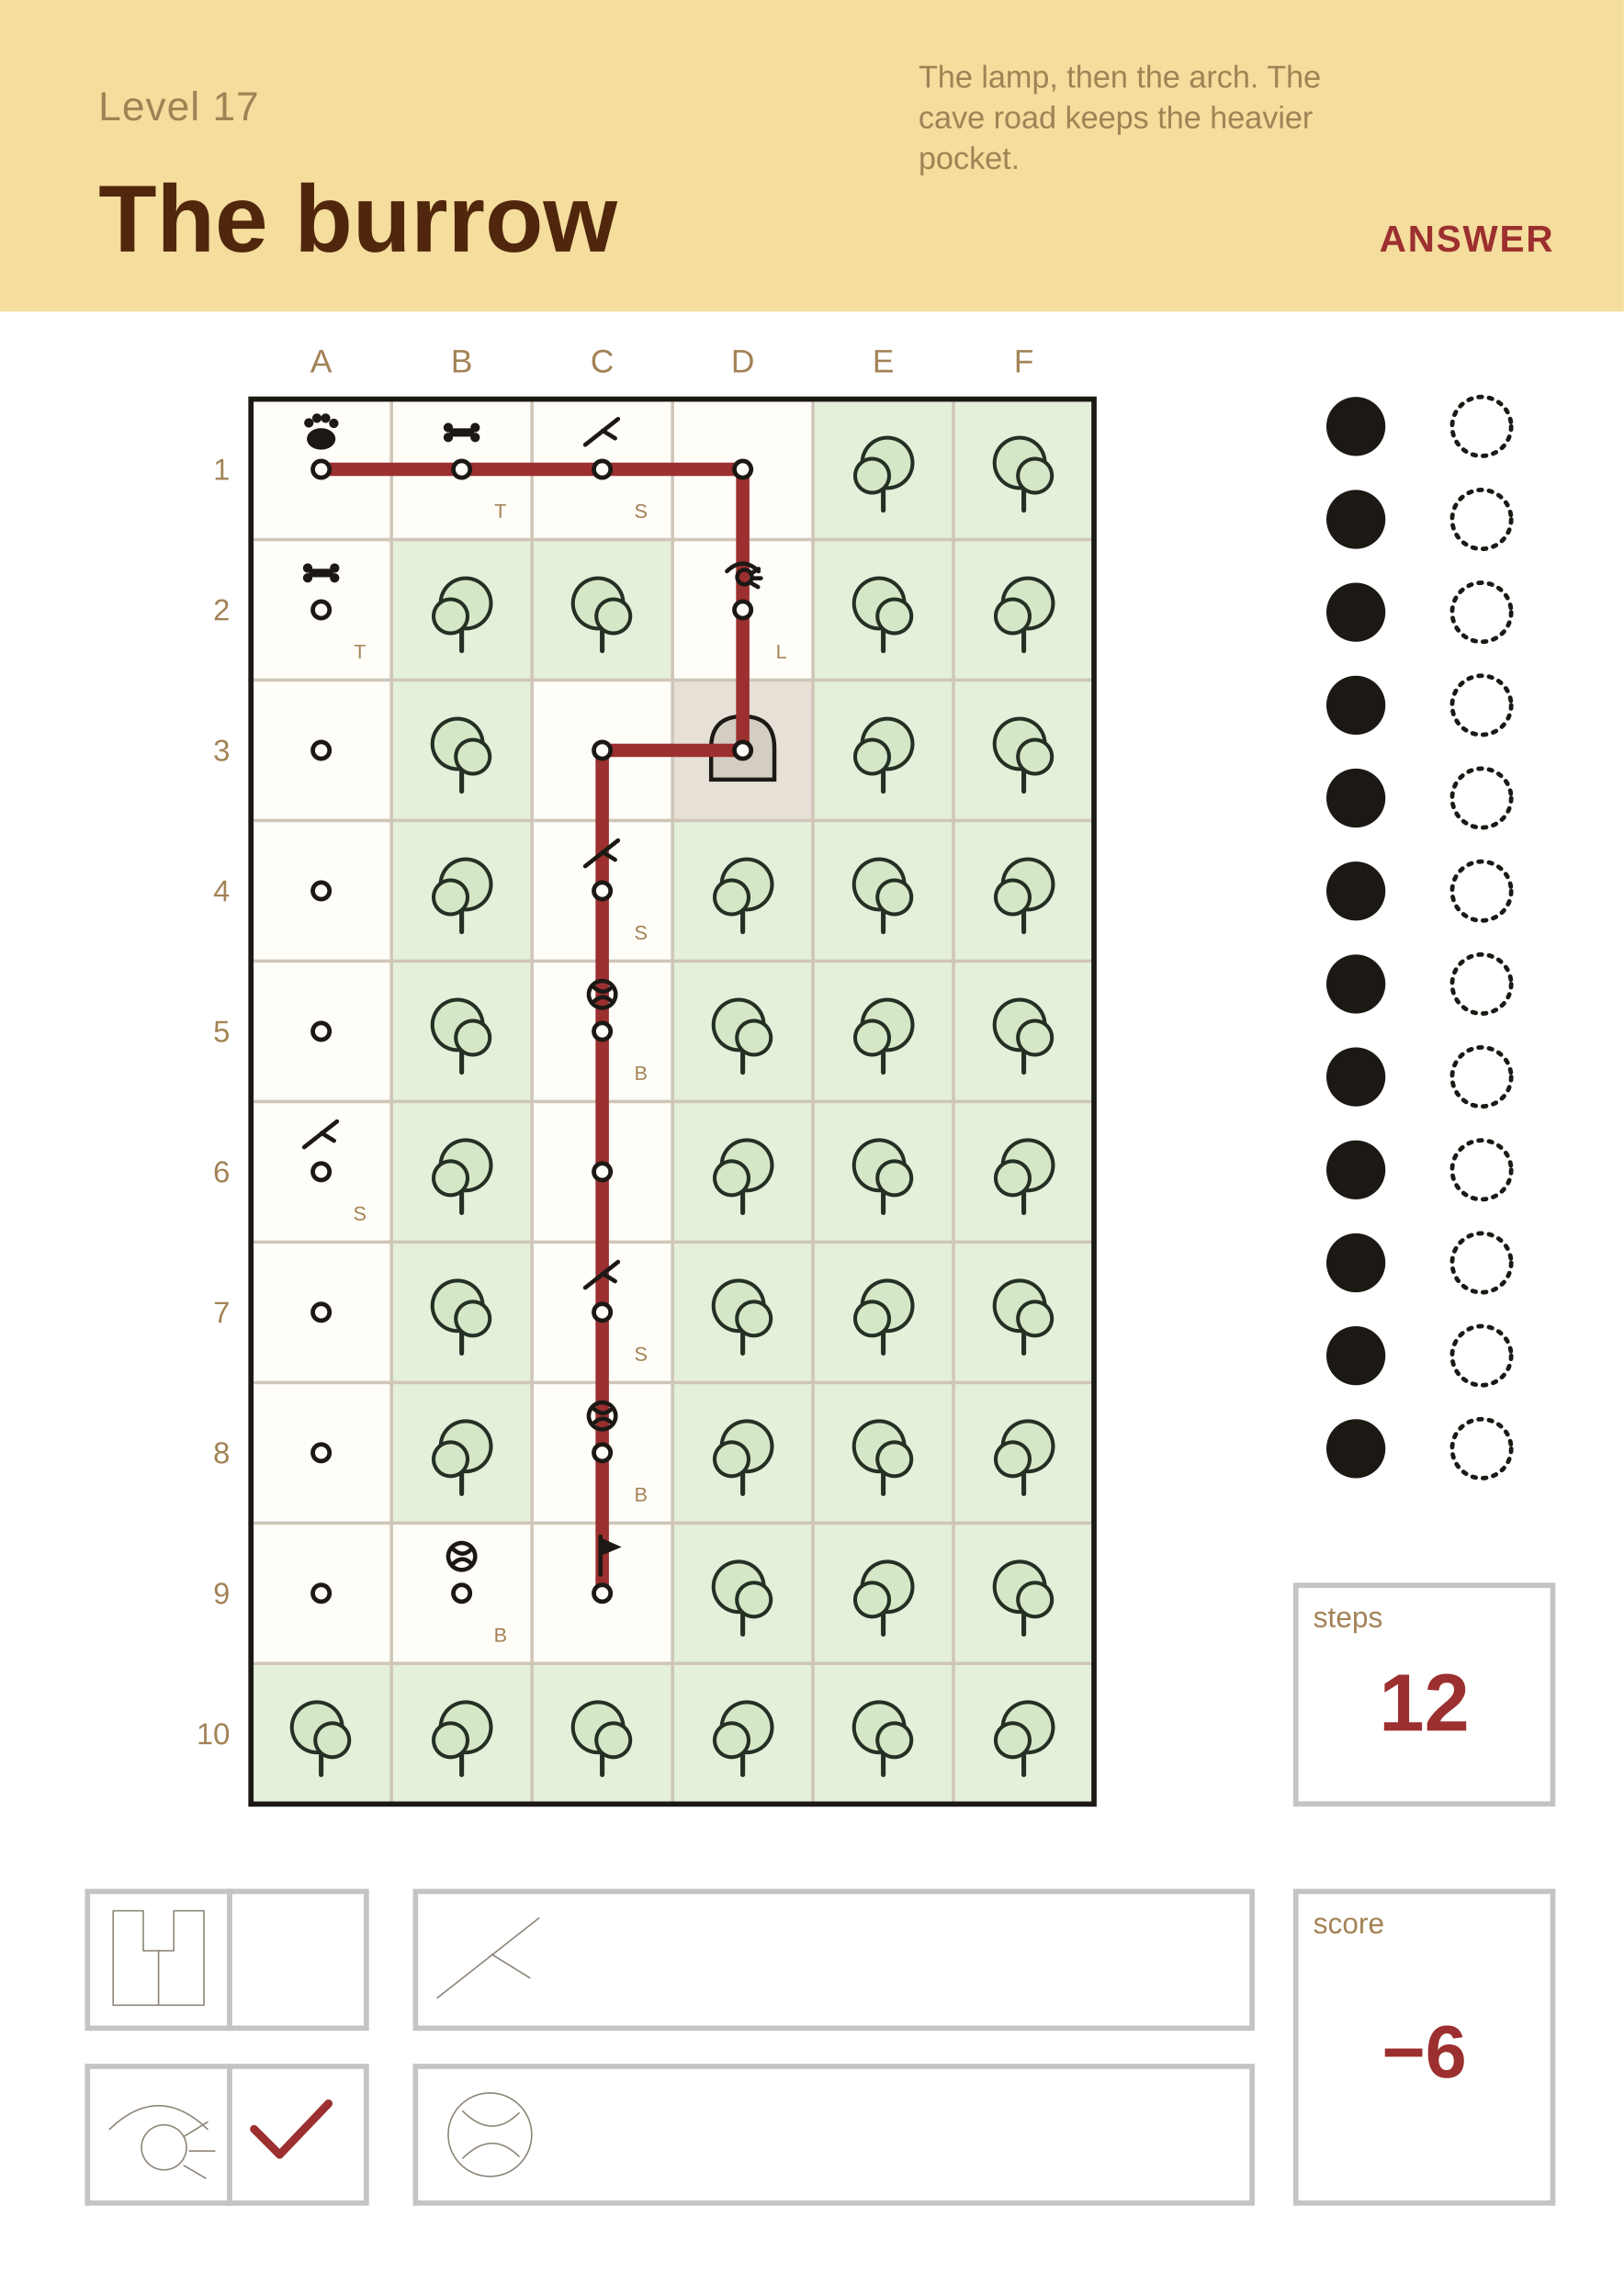
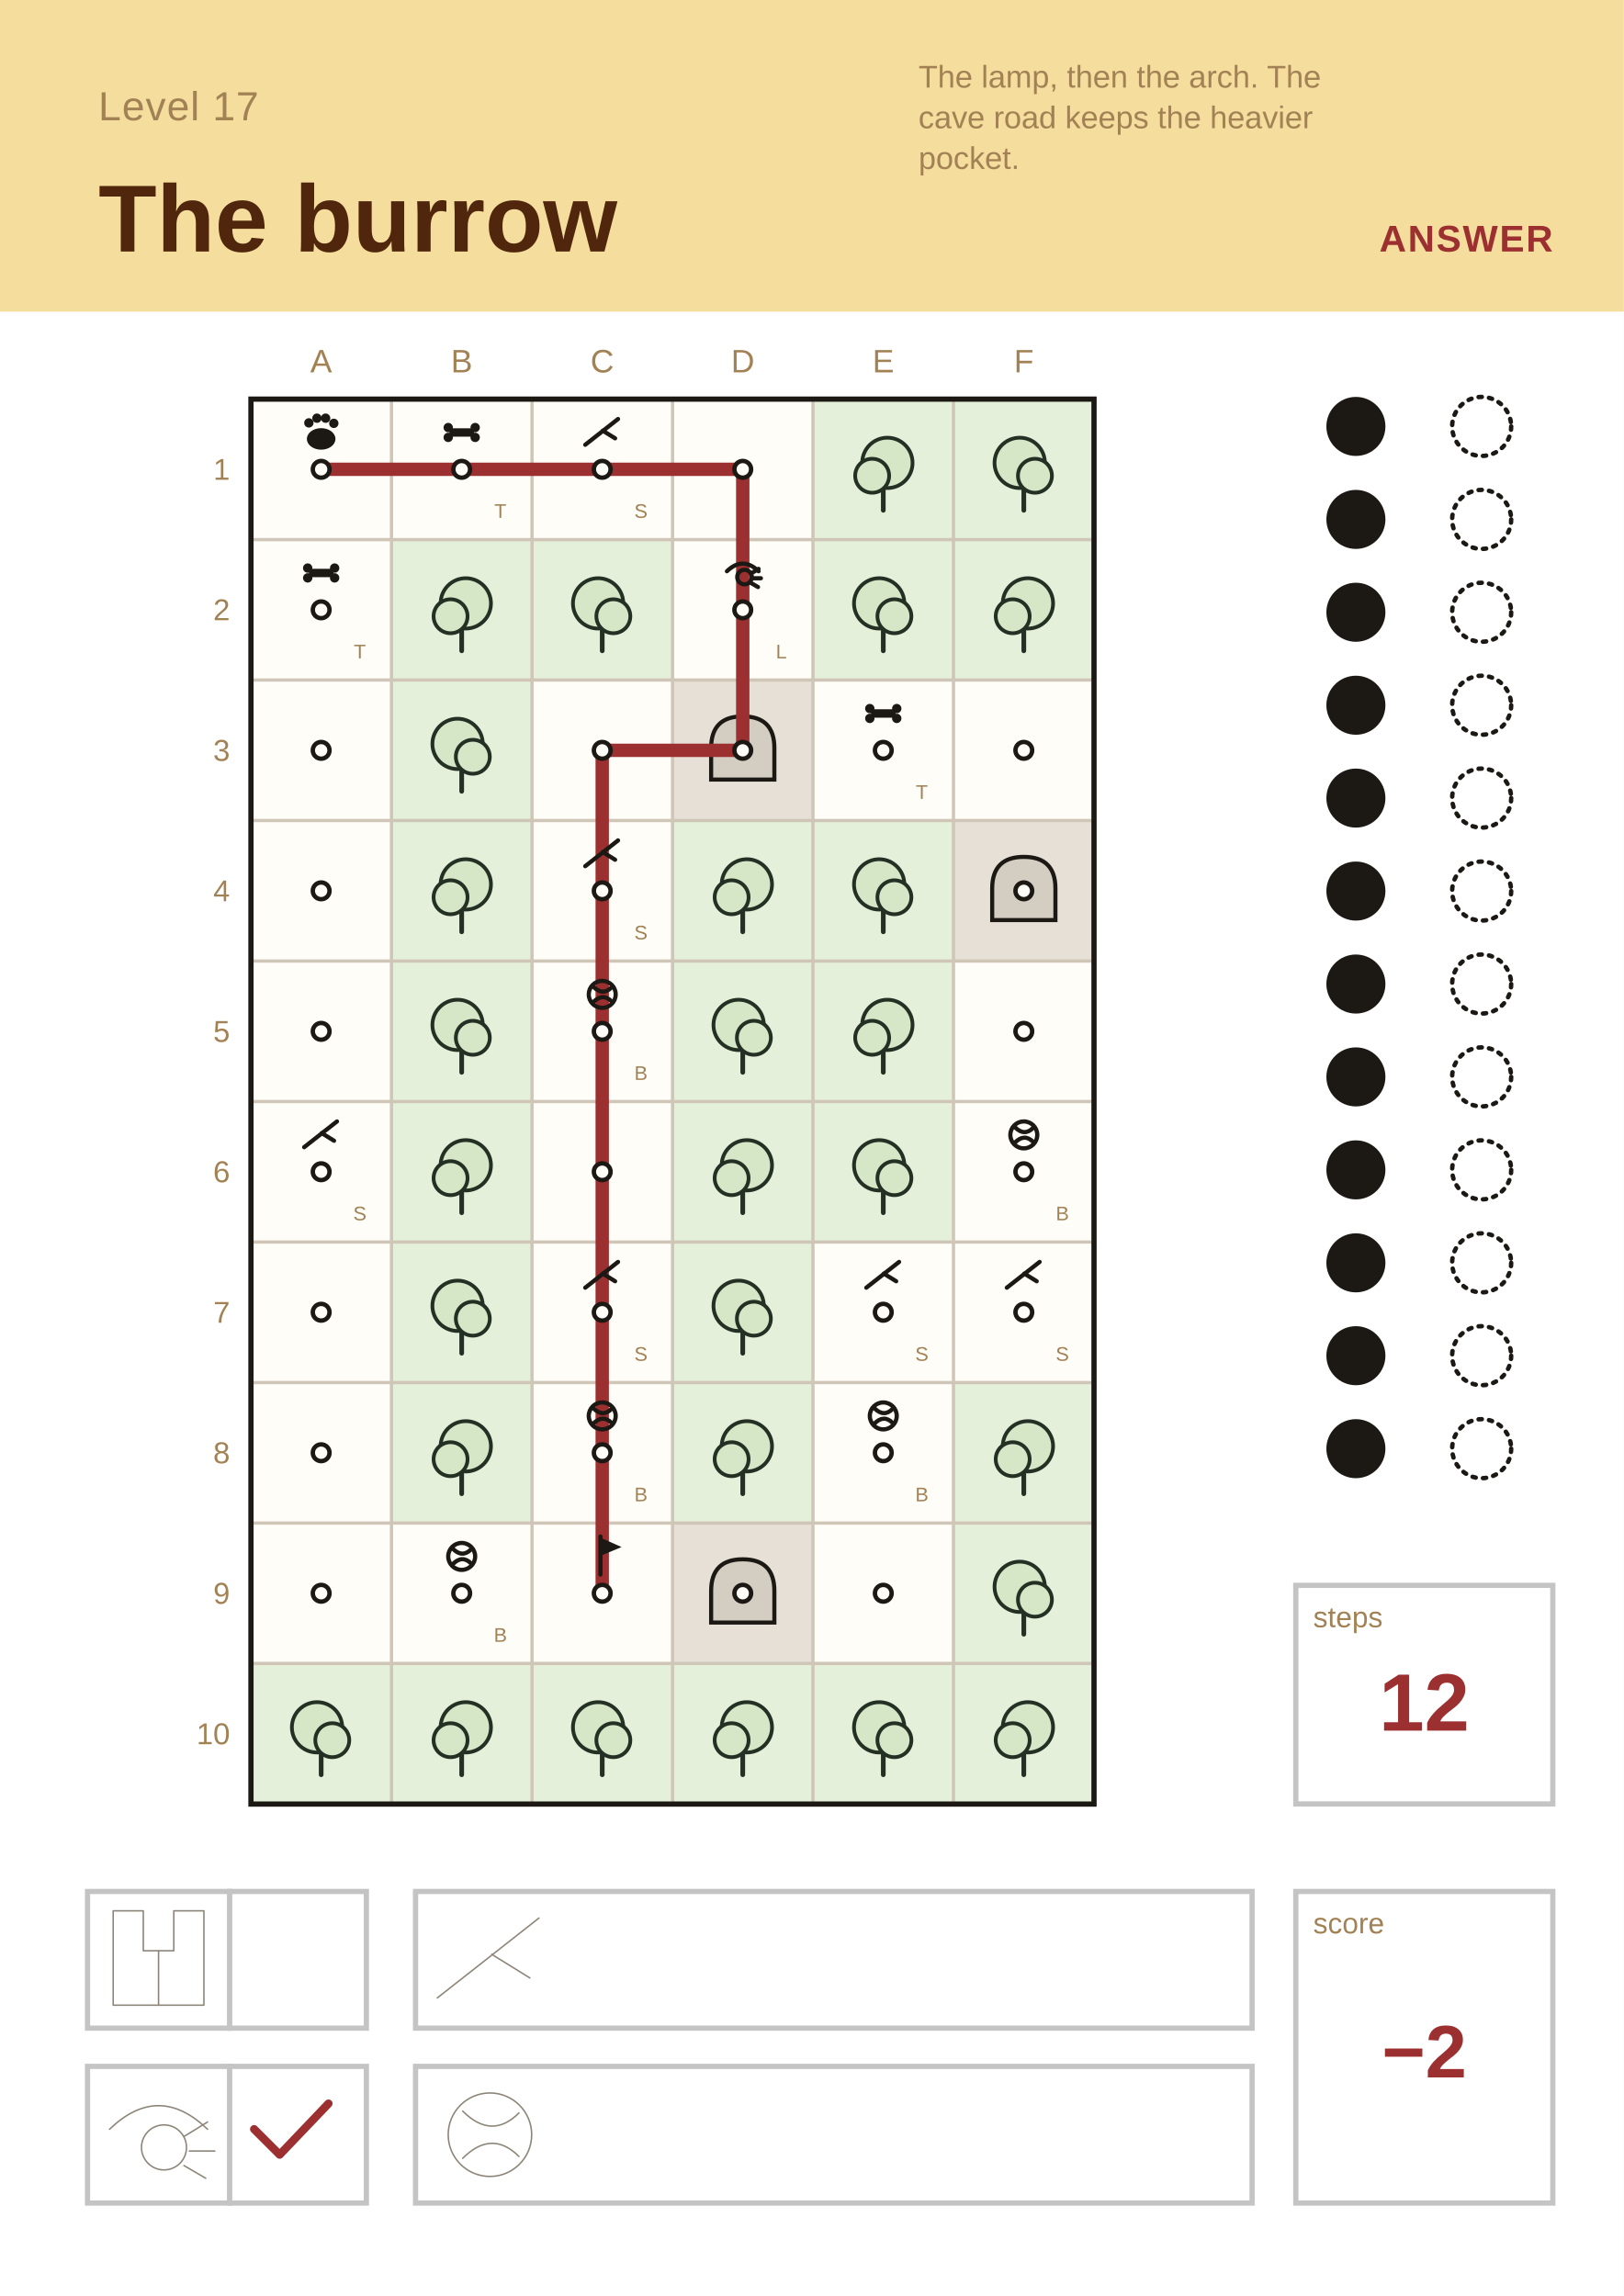
<svg xmlns="http://www.w3.org/2000/svg" width="5.5in" height="7.778in" viewBox="0 0 139.700 197.556">
  <style>
  text { font-family: "Segoe UI", "Helvetica Neue", Arial, sans-serif; }
  .ink { fill: #1c1915; }
  .title { fill: #50260c; }
  .label { fill: #a28255; }
  .paper { fill: #ffffff; }
  .header { fill: #f4dd9d; }
  .open { fill: #fffdf8; }
  .tree { fill: #e4f0da; }
  .canopy { fill: #d5e7c6; stroke: #243024; stroke-width: 0.32; }
  .trunk { stroke: #243024; stroke-width: 0.4; stroke-linecap: round; }
  .water { fill: #d5eaf2; }
  .wave { fill: none; stroke: #1d4c5c; stroke-width: 0.28; stroke-linecap: round; }
  .cave { fill: #e7e0d6; }
  .arch { fill: #d4cdc2; stroke: #1c1915; stroke-width: 0.35; }
  .cliff { stroke: #3a2c1e; stroke-linecap: round; }
  .gridline { fill: none; stroke: #cfc6b8; stroke-width: 0.28; }
  .frame { fill: none; stroke: #1c1915; stroke-width: 0.45; }
  .dot { fill: #fffdf8; stroke: #1c1915; stroke-width: 0.38; }
  .item { fill: none; stroke: #1c1915; stroke-width: 0.36; stroke-linecap: round; stroke-linejoin: round; }
  .item-fill { fill: #1c1915; stroke: none; }
  .answer-line { fill: none; stroke: #9c2f2f; stroke-width: 1.15; stroke-linecap: round; stroke-linejoin: round; }
  .answer-ink { fill: #9c2f2f; }
  .box { fill: #ffffff; stroke: #c4c4c4; stroke-width: 0.45; }
  .tally-tool .item { stroke: #8d8478; stroke-width: 0.48; vector-effect: non-scaling-stroke; }
  .circle { fill: #ffffff; stroke: #1c1915; stroke-width: 0.42; }
  .circle-dash { fill: #ffffff; stroke: #1c1915; stroke-width: 0.38; stroke-dasharray: 0.28 0.62; stroke-linecap: round; }
</style>
  <rect class="paper" x="0" y="0" width="139.700" height="197.556" />
  <g id="header">
    <rect class="header" x="0" y="0" width="139.700" height="26.811" />
    <text class="label" x="8.47" y="10.35" font-size="3.5" letter-spacing="0.08">Level 17</text>
    <text class="label" x="79.02" y="7.53" font-size="2.7">The lamp, then the arch. The</text>
    <text class="label" x="79.02" y="11.03" font-size="2.7">cave road keeps the heavier</text>
    <text class="label" x="79.02" y="14.53" font-size="2.7">pocket.</text>
    <text class="title" x="8.47" y="21.64" font-size="8.2" font-weight="700">The burrow</text>
    <text class="answer-ink" x="133.59" y="21.64" font-size="3.2" text-anchor="end" letter-spacing="0.14" font-weight="700">ANSWER</text>
  </g>
  <g id="grid">
    <rect class="open" x="21.59" y="34.34" width="12.09" height="12.09" />
    <rect class="open" x="33.68" y="34.34" width="12.09" height="12.09" />
    <rect class="open" x="45.77" y="34.34" width="12.09" height="12.09" />
    <rect class="open" x="57.86" y="34.34" width="12.09" height="12.09" />
    <rect class="tree" x="69.94" y="34.34" width="12.09" height="12.09" />
    <rect class="tree" x="82.03" y="34.34" width="12.09" height="12.09" />
    <rect class="open" x="21.59" y="46.43" width="12.09" height="12.09" />
    <rect class="tree" x="33.68" y="46.43" width="12.09" height="12.09" />
    <rect class="tree" x="45.77" y="46.43" width="12.09" height="12.09" />
    <rect class="open" x="57.86" y="46.43" width="12.09" height="12.09" />
    <rect class="tree" x="69.94" y="46.43" width="12.09" height="12.09" />
    <rect class="tree" x="82.03" y="46.43" width="12.09" height="12.09" />
    <rect class="open" x="21.59" y="58.51" width="12.09" height="12.09" />
    <rect class="tree" x="33.68" y="58.51" width="12.09" height="12.09" />
    <rect class="open" x="45.77" y="58.51" width="12.09" height="12.09" />
    <rect class="cave" x="57.86" y="58.51" width="12.09" height="12.09" />
-     <rect class="tree" x="69.94" y="58.51" width="12.09" height="12.09" />
-     <rect class="tree" x="82.03" y="58.51" width="12.09" height="12.09" />
+     <rect class="open" x="69.94" y="58.51" width="12.09" height="12.09" />
+     <rect class="open" x="82.03" y="58.51" width="12.09" height="12.09" />
    <rect class="open" x="21.59" y="70.60" width="12.09" height="12.09" />
    <rect class="tree" x="33.68" y="70.60" width="12.09" height="12.09" />
    <rect class="open" x="45.77" y="70.60" width="12.09" height="12.09" />
    <rect class="tree" x="57.86" y="70.60" width="12.09" height="12.09" />
    <rect class="tree" x="69.94" y="70.60" width="12.09" height="12.09" />
-     <rect class="tree" x="82.03" y="70.60" width="12.09" height="12.09" />
+     <rect class="cave" x="82.03" y="70.60" width="12.09" height="12.09" />
    <rect class="open" x="21.59" y="82.69" width="12.09" height="12.09" />
    <rect class="tree" x="33.68" y="82.69" width="12.09" height="12.09" />
    <rect class="open" x="45.77" y="82.69" width="12.09" height="12.09" />
    <rect class="tree" x="57.86" y="82.69" width="12.09" height="12.09" />
    <rect class="tree" x="69.94" y="82.69" width="12.09" height="12.09" />
-     <rect class="tree" x="82.03" y="82.69" width="12.09" height="12.09" />
+     <rect class="open" x="82.03" y="82.69" width="12.09" height="12.09" />
    <rect class="open" x="21.59" y="94.78" width="12.09" height="12.09" />
    <rect class="tree" x="33.68" y="94.78" width="12.09" height="12.09" />
    <rect class="open" x="45.77" y="94.78" width="12.09" height="12.09" />
    <rect class="tree" x="57.86" y="94.78" width="12.09" height="12.09" />
    <rect class="tree" x="69.94" y="94.78" width="12.09" height="12.09" />
-     <rect class="tree" x="82.03" y="94.78" width="12.09" height="12.09" />
+     <rect class="open" x="82.03" y="94.78" width="12.09" height="12.09" />
    <rect class="open" x="21.59" y="106.87" width="12.09" height="12.09" />
    <rect class="tree" x="33.68" y="106.87" width="12.09" height="12.09" />
    <rect class="open" x="45.77" y="106.87" width="12.09" height="12.09" />
    <rect class="tree" x="57.86" y="106.87" width="12.09" height="12.09" />
-     <rect class="tree" x="69.94" y="106.87" width="12.09" height="12.09" />
-     <rect class="tree" x="82.03" y="106.87" width="12.09" height="12.09" />
+     <rect class="open" x="69.94" y="106.87" width="12.09" height="12.09" />
+     <rect class="open" x="82.03" y="106.87" width="12.09" height="12.09" />
    <rect class="open" x="21.59" y="118.96" width="12.09" height="12.09" />
    <rect class="tree" x="33.68" y="118.96" width="12.09" height="12.09" />
    <rect class="open" x="45.77" y="118.96" width="12.09" height="12.09" />
    <rect class="tree" x="57.86" y="118.96" width="12.09" height="12.09" />
-     <rect class="tree" x="69.94" y="118.96" width="12.09" height="12.09" />
+     <rect class="open" x="69.94" y="118.96" width="12.09" height="12.09" />
    <rect class="tree" x="82.03" y="118.96" width="12.09" height="12.09" />
    <rect class="open" x="21.59" y="131.05" width="12.09" height="12.09" />
    <rect class="open" x="33.68" y="131.05" width="12.09" height="12.09" />
    <rect class="open" x="45.77" y="131.05" width="12.09" height="12.09" />
-     <rect class="tree" x="57.86" y="131.05" width="12.09" height="12.09" />
-     <rect class="tree" x="69.94" y="131.05" width="12.09" height="12.09" />
+     <rect class="cave" x="57.86" y="131.05" width="12.09" height="12.09" />
+     <rect class="open" x="69.94" y="131.05" width="12.09" height="12.09" />
    <rect class="tree" x="82.03" y="131.05" width="12.09" height="12.09" />
    <rect class="tree" x="21.59" y="143.13" width="12.09" height="12.09" />
    <rect class="tree" x="33.68" y="143.13" width="12.09" height="12.09" />
    <rect class="tree" x="45.77" y="143.13" width="12.09" height="12.09" />
    <rect class="tree" x="57.86" y="143.13" width="12.09" height="12.09" />
    <rect class="tree" x="69.94" y="143.13" width="12.09" height="12.09" />
    <rect class="tree" x="82.03" y="143.13" width="12.09" height="12.09" />
    <line class="gridline" x1="21.59" y1="34.34" x2="94.12" y2="34.34" />
    <line class="gridline" x1="21.59" y1="46.43" x2="94.12" y2="46.43" />
    <line class="gridline" x1="21.59" y1="58.51" x2="94.12" y2="58.51" />
    <line class="gridline" x1="21.59" y1="70.60" x2="94.12" y2="70.60" />
    <line class="gridline" x1="21.59" y1="82.69" x2="94.12" y2="82.69" />
    <line class="gridline" x1="21.59" y1="94.78" x2="94.12" y2="94.78" />
    <line class="gridline" x1="21.59" y1="106.87" x2="94.12" y2="106.87" />
    <line class="gridline" x1="21.59" y1="118.96" x2="94.12" y2="118.96" />
    <line class="gridline" x1="21.59" y1="131.05" x2="94.12" y2="131.05" />
    <line class="gridline" x1="21.59" y1="143.13" x2="94.12" y2="143.13" />
    <line class="gridline" x1="21.59" y1="155.22" x2="94.12" y2="155.22" />
    <line class="gridline" x1="21.59" y1="34.34" x2="21.59" y2="155.22" />
    <line class="gridline" x1="33.68" y1="34.34" x2="33.68" y2="155.22" />
    <line class="gridline" x1="45.77" y1="34.34" x2="45.77" y2="155.22" />
    <line class="gridline" x1="57.86" y1="34.34" x2="57.86" y2="155.22" />
    <line class="gridline" x1="69.94" y1="34.34" x2="69.94" y2="155.22" />
    <line class="gridline" x1="82.03" y1="34.34" x2="82.03" y2="155.22" />
    <line class="gridline" x1="94.12" y1="34.34" x2="94.12" y2="155.22" />
    <rect class="frame" x="21.59" y="34.34" width="72.53" height="120.89" />
    <text class="label" x="27.63" y="32.04" font-size="2.8" text-anchor="middle">A</text>
    <text class="label" x="39.72" y="32.04" font-size="2.8" text-anchor="middle">B</text>
    <text class="label" x="51.81" y="32.04" font-size="2.8" text-anchor="middle">C</text>
    <text class="label" x="63.90" y="32.04" font-size="2.8" text-anchor="middle">D</text>
    <text class="label" x="75.99" y="32.04" font-size="2.8" text-anchor="middle">E</text>
    <text class="label" x="88.08" y="32.04" font-size="2.8" text-anchor="middle">F</text>
    <text class="label" x="19.79" y="41.28" font-size="2.6" text-anchor="end">1</text>
    <text class="label" x="19.79" y="53.37" font-size="2.6" text-anchor="end">2</text>
    <text class="label" x="19.79" y="65.46" font-size="2.6" text-anchor="end">3</text>
    <text class="label" x="19.79" y="77.55" font-size="2.6" text-anchor="end">4</text>
    <text class="label" x="19.79" y="89.64" font-size="2.6" text-anchor="end">5</text>
    <text class="label" x="19.79" y="101.72" font-size="2.6" text-anchor="end">6</text>
    <text class="label" x="19.79" y="113.81" font-size="2.6" text-anchor="end">7</text>
    <text class="label" x="19.79" y="125.90" font-size="2.6" text-anchor="end">8</text>
    <text class="label" x="19.79" y="137.99" font-size="2.6" text-anchor="end">9</text>
    <text class="label" x="19.79" y="150.08" font-size="2.6" text-anchor="end">10</text>
  </g>
  <g id="terrain">
    <g id="tree-E1" transform="translate(75.99,40.38)">
      <g transform="scale(1.0074)">
        <line class="trunk" x1="0" y1="0.9" x2="0" y2="3.5" />
        <circle class="canopy" cx="0.35" cy="-0.55" r="2.15" />
        <circle class="canopy" cx="-0.95" cy="0.55" r="1.45" />
      </g>
    </g>
    <g id="tree-F1" transform="translate(88.08,40.38)">
      <g transform="scale(1.0074)">
        <line class="trunk" x1="0" y1="0.9" x2="0" y2="3.5" />
        <circle class="canopy" cx="-0.35" cy="-0.55" r="2.15" />
        <circle class="canopy" cx="0.95" cy="0.55" r="1.45" />
      </g>
    </g>
    <g id="tree-B2" transform="translate(39.72,52.47)">
      <g transform="scale(1.0074)">
        <line class="trunk" x1="0" y1="0.9" x2="0" y2="3.5" />
        <circle class="canopy" cx="0.35" cy="-0.55" r="2.15" />
        <circle class="canopy" cx="-0.95" cy="0.55" r="1.45" />
      </g>
    </g>
    <g id="tree-C2" transform="translate(51.81,52.47)">
      <g transform="scale(1.0074)">
        <line class="trunk" x1="0" y1="0.9" x2="0" y2="3.5" />
        <circle class="canopy" cx="-0.35" cy="-0.55" r="2.15" />
        <circle class="canopy" cx="0.95" cy="0.55" r="1.45" />
      </g>
    </g>
    <g id="tree-E2" transform="translate(75.99,52.47)">
      <g transform="scale(1.0074)">
        <line class="trunk" x1="0" y1="0.9" x2="0" y2="3.5" />
        <circle class="canopy" cx="-0.35" cy="-0.55" r="2.15" />
        <circle class="canopy" cx="0.95" cy="0.55" r="1.45" />
      </g>
    </g>
    <g id="tree-F2" transform="translate(88.08,52.47)">
      <g transform="scale(1.0074)">
        <line class="trunk" x1="0" y1="0.9" x2="0" y2="3.5" />
        <circle class="canopy" cx="0.35" cy="-0.55" r="2.15" />
        <circle class="canopy" cx="-0.95" cy="0.55" r="1.45" />
      </g>
    </g>
    <g id="tree-B3" transform="translate(39.72,64.56)">
      <g transform="scale(1.0074)">
        <line class="trunk" x1="0" y1="0.9" x2="0" y2="3.5" />
        <circle class="canopy" cx="-0.35" cy="-0.55" r="2.15" />
        <circle class="canopy" cx="0.95" cy="0.55" r="1.45" />
      </g>
    </g>
    <g id="cave-D3" transform="translate(63.90,64.56)">
      <g transform="scale(1.0074)">
        <path class="arch" d="M-2.7,2.5 L-2.7,-0.2 Q-2.7,-2.9 0,-2.9 Q2.7,-2.9 2.7,-0.2 L2.7,2.5 Z" />
      </g>
    </g>
-     <g id="tree-E3" transform="translate(75.99,64.56)">
-       <g transform="scale(1.0074)">
-         <line class="trunk" x1="0" y1="0.9" x2="0" y2="3.5" />
-         <circle class="canopy" cx="0.35" cy="-0.55" r="2.15" />
-         <circle class="canopy" cx="-0.95" cy="0.55" r="1.45" />
-       </g>
-     </g>
-     <g id="tree-F3" transform="translate(88.08,64.56)">
-       <g transform="scale(1.0074)">
-         <line class="trunk" x1="0" y1="0.9" x2="0" y2="3.5" />
-         <circle class="canopy" cx="-0.35" cy="-0.55" r="2.15" />
-         <circle class="canopy" cx="0.95" cy="0.55" r="1.45" />
-       </g>
-     </g>
    <g id="tree-B4" transform="translate(39.72,76.65)">
      <g transform="scale(1.0074)">
        <line class="trunk" x1="0" y1="0.9" x2="0" y2="3.5" />
        <circle class="canopy" cx="0.35" cy="-0.55" r="2.15" />
        <circle class="canopy" cx="-0.95" cy="0.55" r="1.45" />
      </g>
    </g>
    <g id="tree-D4" transform="translate(63.90,76.65)">
      <g transform="scale(1.0074)">
        <line class="trunk" x1="0" y1="0.9" x2="0" y2="3.5" />
        <circle class="canopy" cx="0.35" cy="-0.55" r="2.15" />
        <circle class="canopy" cx="-0.95" cy="0.55" r="1.45" />
      </g>
    </g>
    <g id="tree-E4" transform="translate(75.99,76.65)">
      <g transform="scale(1.0074)">
        <line class="trunk" x1="0" y1="0.9" x2="0" y2="3.5" />
        <circle class="canopy" cx="-0.35" cy="-0.55" r="2.15" />
        <circle class="canopy" cx="0.95" cy="0.55" r="1.45" />
      </g>
    </g>
-     <g id="tree-F4" transform="translate(88.08,76.65)">
-       <g transform="scale(1.0074)">
-         <line class="trunk" x1="0" y1="0.9" x2="0" y2="3.5" />
-         <circle class="canopy" cx="0.35" cy="-0.55" r="2.15" />
-         <circle class="canopy" cx="-0.95" cy="0.55" r="1.45" />
+     <g id="cave-F4" transform="translate(88.08,76.65)">
+       <g transform="scale(1.0074)">
+         <path class="arch" d="M-2.7,2.5 L-2.7,-0.2 Q-2.7,-2.9 0,-2.9 Q2.7,-2.9 2.7,-0.2 L2.7,2.5 Z" />
      </g>
    </g>
    <g id="tree-B5" transform="translate(39.72,88.74)">
      <g transform="scale(1.0074)">
        <line class="trunk" x1="0" y1="0.9" x2="0" y2="3.5" />
        <circle class="canopy" cx="-0.35" cy="-0.55" r="2.15" />
        <circle class="canopy" cx="0.95" cy="0.55" r="1.45" />
      </g>
    </g>
    <g id="tree-D5" transform="translate(63.90,88.74)">
      <g transform="scale(1.0074)">
        <line class="trunk" x1="0" y1="0.9" x2="0" y2="3.5" />
        <circle class="canopy" cx="-0.35" cy="-0.55" r="2.15" />
        <circle class="canopy" cx="0.95" cy="0.55" r="1.45" />
      </g>
    </g>
    <g id="tree-E5" transform="translate(75.99,88.74)">
      <g transform="scale(1.0074)">
        <line class="trunk" x1="0" y1="0.9" x2="0" y2="3.5" />
        <circle class="canopy" cx="0.35" cy="-0.55" r="2.15" />
        <circle class="canopy" cx="-0.95" cy="0.55" r="1.45" />
      </g>
    </g>
-     <g id="tree-F5" transform="translate(88.08,88.74)">
-       <g transform="scale(1.0074)">
-         <line class="trunk" x1="0" y1="0.9" x2="0" y2="3.5" />
-         <circle class="canopy" cx="-0.35" cy="-0.55" r="2.15" />
-         <circle class="canopy" cx="0.95" cy="0.55" r="1.45" />
-       </g>
-     </g>
    <g id="tree-B6" transform="translate(39.72,100.82)">
      <g transform="scale(1.0074)">
        <line class="trunk" x1="0" y1="0.9" x2="0" y2="3.5" />
        <circle class="canopy" cx="0.35" cy="-0.55" r="2.15" />
        <circle class="canopy" cx="-0.95" cy="0.55" r="1.45" />
      </g>
    </g>
    <g id="tree-D6" transform="translate(63.90,100.82)">
      <g transform="scale(1.0074)">
        <line class="trunk" x1="0" y1="0.9" x2="0" y2="3.5" />
        <circle class="canopy" cx="0.35" cy="-0.55" r="2.15" />
        <circle class="canopy" cx="-0.95" cy="0.55" r="1.45" />
      </g>
    </g>
    <g id="tree-E6" transform="translate(75.99,100.82)">
      <g transform="scale(1.0074)">
        <line class="trunk" x1="0" y1="0.9" x2="0" y2="3.5" />
        <circle class="canopy" cx="-0.35" cy="-0.55" r="2.15" />
        <circle class="canopy" cx="0.95" cy="0.55" r="1.45" />
      </g>
    </g>
-     <g id="tree-F6" transform="translate(88.08,100.82)">
-       <g transform="scale(1.0074)">
-         <line class="trunk" x1="0" y1="0.9" x2="0" y2="3.5" />
-         <circle class="canopy" cx="0.35" cy="-0.55" r="2.15" />
-         <circle class="canopy" cx="-0.95" cy="0.55" r="1.45" />
-       </g>
-     </g>
    <g id="tree-B7" transform="translate(39.72,112.91)">
      <g transform="scale(1.0074)">
        <line class="trunk" x1="0" y1="0.9" x2="0" y2="3.5" />
        <circle class="canopy" cx="-0.35" cy="-0.55" r="2.15" />
        <circle class="canopy" cx="0.95" cy="0.55" r="1.45" />
      </g>
    </g>
    <g id="tree-D7" transform="translate(63.90,112.91)">
      <g transform="scale(1.0074)">
        <line class="trunk" x1="0" y1="0.9" x2="0" y2="3.5" />
        <circle class="canopy" cx="-0.35" cy="-0.55" r="2.15" />
        <circle class="canopy" cx="0.95" cy="0.55" r="1.45" />
      </g>
    </g>
-     <g id="tree-E7" transform="translate(75.99,112.91)">
-       <g transform="scale(1.0074)">
-         <line class="trunk" x1="0" y1="0.9" x2="0" y2="3.5" />
-         <circle class="canopy" cx="0.35" cy="-0.55" r="2.15" />
-         <circle class="canopy" cx="-0.95" cy="0.55" r="1.45" />
-       </g>
-     </g>
-     <g id="tree-F7" transform="translate(88.08,112.91)">
-       <g transform="scale(1.0074)">
-         <line class="trunk" x1="0" y1="0.9" x2="0" y2="3.5" />
-         <circle class="canopy" cx="-0.35" cy="-0.55" r="2.15" />
-         <circle class="canopy" cx="0.95" cy="0.55" r="1.45" />
-       </g>
-     </g>
    <g id="tree-B8" transform="translate(39.72,125.00)">
      <g transform="scale(1.0074)">
        <line class="trunk" x1="0" y1="0.9" x2="0" y2="3.5" />
        <circle class="canopy" cx="0.35" cy="-0.55" r="2.15" />
        <circle class="canopy" cx="-0.95" cy="0.55" r="1.45" />
      </g>
    </g>
    <g id="tree-D8" transform="translate(63.90,125.00)">
      <g transform="scale(1.0074)">
        <line class="trunk" x1="0" y1="0.9" x2="0" y2="3.5" />
        <circle class="canopy" cx="0.35" cy="-0.55" r="2.15" />
        <circle class="canopy" cx="-0.95" cy="0.55" r="1.45" />
      </g>
    </g>
-     <g id="tree-E8" transform="translate(75.99,125.00)">
-       <g transform="scale(1.0074)">
-         <line class="trunk" x1="0" y1="0.9" x2="0" y2="3.5" />
-         <circle class="canopy" cx="-0.35" cy="-0.55" r="2.15" />
-         <circle class="canopy" cx="0.95" cy="0.55" r="1.45" />
-       </g>
-     </g>
    <g id="tree-F8" transform="translate(88.08,125.00)">
      <g transform="scale(1.0074)">
        <line class="trunk" x1="0" y1="0.9" x2="0" y2="3.5" />
        <circle class="canopy" cx="0.35" cy="-0.55" r="2.15" />
        <circle class="canopy" cx="-0.95" cy="0.55" r="1.45" />
      </g>
    </g>
-     <g id="tree-D9" transform="translate(63.90,137.09)">
-       <g transform="scale(1.0074)">
-         <line class="trunk" x1="0" y1="0.9" x2="0" y2="3.5" />
-         <circle class="canopy" cx="-0.35" cy="-0.55" r="2.15" />
-         <circle class="canopy" cx="0.95" cy="0.55" r="1.45" />
-       </g>
-     </g>
-     <g id="tree-E9" transform="translate(75.99,137.09)">
-       <g transform="scale(1.0074)">
-         <line class="trunk" x1="0" y1="0.9" x2="0" y2="3.5" />
-         <circle class="canopy" cx="0.35" cy="-0.55" r="2.15" />
-         <circle class="canopy" cx="-0.95" cy="0.55" r="1.45" />
+     <g id="cave-D9" transform="translate(63.90,137.09)">
+       <g transform="scale(1.0074)">
+         <path class="arch" d="M-2.7,2.5 L-2.7,-0.2 Q-2.7,-2.9 0,-2.9 Q2.7,-2.9 2.7,-0.2 L2.7,2.5 Z" />
      </g>
    </g>
    <g id="tree-F9" transform="translate(88.08,137.09)">
      <g transform="scale(1.0074)">
        <line class="trunk" x1="0" y1="0.9" x2="0" y2="3.5" />
        <circle class="canopy" cx="-0.35" cy="-0.55" r="2.15" />
        <circle class="canopy" cx="0.95" cy="0.55" r="1.45" />
      </g>
    </g>
    <g id="tree-A10" transform="translate(27.63,149.18)">
      <g transform="scale(1.0074)">
        <line class="trunk" x1="0" y1="0.9" x2="0" y2="3.5" />
        <circle class="canopy" cx="-0.35" cy="-0.55" r="2.15" />
        <circle class="canopy" cx="0.95" cy="0.55" r="1.45" />
      </g>
    </g>
    <g id="tree-B10" transform="translate(39.72,149.18)">
      <g transform="scale(1.0074)">
        <line class="trunk" x1="0" y1="0.9" x2="0" y2="3.5" />
        <circle class="canopy" cx="0.35" cy="-0.55" r="2.15" />
        <circle class="canopy" cx="-0.95" cy="0.55" r="1.45" />
      </g>
    </g>
    <g id="tree-C10" transform="translate(51.81,149.18)">
      <g transform="scale(1.0074)">
        <line class="trunk" x1="0" y1="0.9" x2="0" y2="3.5" />
        <circle class="canopy" cx="-0.35" cy="-0.55" r="2.15" />
        <circle class="canopy" cx="0.95" cy="0.55" r="1.45" />
      </g>
    </g>
    <g id="tree-D10" transform="translate(63.90,149.18)">
      <g transform="scale(1.0074)">
        <line class="trunk" x1="0" y1="0.9" x2="0" y2="3.5" />
        <circle class="canopy" cx="0.35" cy="-0.55" r="2.15" />
        <circle class="canopy" cx="-0.95" cy="0.55" r="1.45" />
      </g>
    </g>
    <g id="tree-E10" transform="translate(75.99,149.18)">
      <g transform="scale(1.0074)">
        <line class="trunk" x1="0" y1="0.9" x2="0" y2="3.5" />
        <circle class="canopy" cx="-0.35" cy="-0.55" r="2.15" />
        <circle class="canopy" cx="0.95" cy="0.55" r="1.45" />
      </g>
    </g>
    <g id="tree-F10" transform="translate(88.08,149.18)">
      <g transform="scale(1.0074)">
        <line class="trunk" x1="0" y1="0.9" x2="0" y2="3.5" />
        <circle class="canopy" cx="0.35" cy="-0.55" r="2.15" />
        <circle class="canopy" cx="-0.95" cy="0.55" r="1.45" />
      </g>
    </g>
  </g>
  <g id="answer">
    <polyline class="answer-line" points="27.63,40.38 39.72,40.38 51.81,40.38 63.90,40.38 63.90,52.47 63.90,64.56 51.81,64.56 51.81,76.65 51.81,88.74 51.81,100.82 51.81,112.91 51.81,125.00 51.81,137.09" />
  </g>
  <g id="dots">
    <circle class="dot" cx="27.63" cy="40.38" r="0.72" />
    <circle class="dot" cx="39.72" cy="40.38" r="0.72" />
    <circle class="dot" cx="51.81" cy="40.38" r="0.72" />
    <circle class="dot" cx="63.90" cy="40.38" r="0.72" />
    <circle class="dot" cx="27.63" cy="52.47" r="0.72" />
    <circle class="dot" cx="63.90" cy="52.47" r="0.72" />
    <circle class="dot" cx="27.63" cy="64.56" r="0.72" />
    <circle class="dot" cx="51.81" cy="64.56" r="0.72" />
    <circle class="dot" cx="63.90" cy="64.56" r="0.72" />
+     <circle class="dot" cx="75.99" cy="64.56" r="0.72" />
+     <circle class="dot" cx="88.08" cy="64.56" r="0.72" />
    <circle class="dot" cx="27.63" cy="76.65" r="0.72" />
    <circle class="dot" cx="51.81" cy="76.65" r="0.72" />
+     <circle class="dot" cx="88.08" cy="76.65" r="0.72" />
    <circle class="dot" cx="27.63" cy="88.74" r="0.72" />
    <circle class="dot" cx="51.81" cy="88.74" r="0.72" />
+     <circle class="dot" cx="88.08" cy="88.74" r="0.72" />
    <circle class="dot" cx="27.63" cy="100.82" r="0.72" />
    <circle class="dot" cx="51.81" cy="100.82" r="0.72" />
+     <circle class="dot" cx="88.08" cy="100.82" r="0.72" />
    <circle class="dot" cx="27.63" cy="112.91" r="0.72" />
    <circle class="dot" cx="51.81" cy="112.91" r="0.72" />
+     <circle class="dot" cx="75.99" cy="112.91" r="0.72" />
+     <circle class="dot" cx="88.08" cy="112.91" r="0.72" />
    <circle class="dot" cx="27.63" cy="125.00" r="0.72" />
    <circle class="dot" cx="51.81" cy="125.00" r="0.72" />
+     <circle class="dot" cx="75.99" cy="125.00" r="0.72" />
    <circle class="dot" cx="27.63" cy="137.09" r="0.72" />
    <circle class="dot" cx="39.72" cy="137.09" r="0.72" />
    <circle class="dot" cx="51.81" cy="137.09" r="0.72" />
+     <circle class="dot" cx="63.90" cy="137.09" r="0.72" />
+     <circle class="dot" cx="75.99" cy="137.09" r="0.72" />
  </g>
  <g id="items">
    <g id="treat-A2" transform="translate(27.63,49.30)">
      <g transform="scale(1.0074)">
        <rect class="item-fill" x="-1.05" y="-0.36" width="2.1" height="0.72" rx="0.3" />
        <circle class="item-fill" cx="-1.15" cy="-0.42" r="0.4" />
        <circle class="item-fill" cx="-1.15" cy="0.42" r="0.4" />
        <circle class="item-fill" cx="1.15" cy="-0.42" r="0.4" />
        <circle class="item-fill" cx="1.15" cy="0.42" r="0.4" />
      </g>
    </g>
    <text class="label" x="30.96" y="56.65" font-size="1.7" text-anchor="middle">T</text>
    <g id="treat-B1" transform="translate(39.72,37.21)">
      <g transform="scale(1.0074)">
        <rect class="item-fill" x="-1.05" y="-0.36" width="2.1" height="0.72" rx="0.3" />
        <circle class="item-fill" cx="-1.15" cy="-0.42" r="0.4" />
        <circle class="item-fill" cx="-1.15" cy="0.42" r="0.4" />
        <circle class="item-fill" cx="1.15" cy="-0.42" r="0.4" />
        <circle class="item-fill" cx="1.15" cy="0.42" r="0.4" />
      </g>
    </g>
    <text class="label" x="43.05" y="44.56" font-size="1.7" text-anchor="middle">T</text>
    <g id="lamp-D2" transform="translate(63.90,49.30)">
      <g transform="scale(1.0074)">
        <path class="item" d="M-1.35,-0.15 Q0,-1.45 1.35,-0.15" />
        <circle class="item" cx="0.15" cy="0.35" r="0.62" />
        <line class="item" x1="0.7" y1="0.05" x2="1.35" y2="-0.35" />
        <line class="item" x1="0.85" y1="0.45" x2="1.55" y2="0.45" />
        <line class="item" x1="0.7" y1="0.85" x2="1.3" y2="1.2" />
      </g>
    </g>
    <text class="label" x="67.22" y="56.65" font-size="1.7" text-anchor="middle">L</text>
    <g id="stick-A6" transform="translate(27.63,97.65)">
      <g transform="scale(1.0074)">
        <line class="item" x1="-1.45" y1="1.05" x2="1.35" y2="-1.15" />
        <line class="item" x1="0.05" y1="-0.15" x2="1.1" y2="0.5" />
      </g>
    </g>
    <text class="label" x="30.96" y="105.00" font-size="1.7" text-anchor="middle">S</text>
    <g id="stick-C1" transform="translate(51.81,37.21)">
      <g transform="scale(1.0074)">
        <line class="item" x1="-1.45" y1="1.05" x2="1.35" y2="-1.15" />
        <line class="item" x1="0.05" y1="-0.15" x2="1.1" y2="0.5" />
      </g>
    </g>
    <text class="label" x="55.14" y="44.56" font-size="1.7" text-anchor="middle">S</text>
    <g id="stick-C4" transform="translate(51.81,73.47)">
      <g transform="scale(1.0074)">
        <line class="item" x1="-1.45" y1="1.05" x2="1.35" y2="-1.15" />
        <line class="item" x1="0.05" y1="-0.15" x2="1.1" y2="0.5" />
      </g>
    </g>
    <text class="label" x="55.14" y="80.83" font-size="1.7" text-anchor="middle">S</text>
    <g id="stick-C7" transform="translate(51.81,109.74)">
      <g transform="scale(1.0074)">
        <line class="item" x1="-1.45" y1="1.05" x2="1.35" y2="-1.15" />
        <line class="item" x1="0.05" y1="-0.15" x2="1.1" y2="0.5" />
      </g>
    </g>
    <text class="label" x="55.14" y="117.09" font-size="1.7" text-anchor="middle">S</text>
    <g id="ball-B9" transform="translate(39.72,133.92)">
      <g transform="scale(1.0074)">
        <circle class="item" cx="0" cy="0" r="1.15" />
        <path class="item" d="M-0.75,-0.65 Q0.05,0.15 0.8,-0.6" />
        <path class="item" d="M-0.75,0.65 Q0.05,-0.15 0.8,0.6" />
      </g>
    </g>
    <text class="label" x="43.05" y="141.27" font-size="1.7" text-anchor="middle">B</text>
    <g id="ball-C5" transform="translate(51.81,85.56)">
      <g transform="scale(1.0074)">
        <circle class="item" cx="0" cy="0" r="1.15" />
        <path class="item" d="M-0.75,-0.65 Q0.05,0.15 0.8,-0.6" />
        <path class="item" d="M-0.75,0.65 Q0.05,-0.15 0.8,0.6" />
      </g>
    </g>
    <text class="label" x="55.14" y="92.92" font-size="1.7" text-anchor="middle">B</text>
    <g id="ball-C8" transform="translate(51.81,121.83)">
      <g transform="scale(1.0074)">
        <circle class="item" cx="0" cy="0" r="1.15" />
        <path class="item" d="M-0.75,-0.65 Q0.05,0.15 0.8,-0.6" />
        <path class="item" d="M-0.75,0.65 Q0.05,-0.15 0.8,0.6" />
      </g>
    </g>
    <text class="label" x="55.14" y="129.18" font-size="1.7" text-anchor="middle">B</text>
+     <g id="treat-E3" transform="translate(75.99,61.39)">
+       <g transform="scale(1.0074)">
+         <rect class="item-fill" x="-1.05" y="-0.36" width="2.1" height="0.72" rx="0.3" />
+         <circle class="item-fill" cx="-1.15" cy="-0.42" r="0.4" />
+         <circle class="item-fill" cx="-1.15" cy="0.42" r="0.4" />
+         <circle class="item-fill" cx="1.15" cy="-0.42" r="0.4" />
+         <circle class="item-fill" cx="1.15" cy="0.42" r="0.4" />
+       </g>
+     </g>
+     <text class="label" x="79.31" y="68.74" font-size="1.7" text-anchor="middle">T</text>
+     <g id="ball-F6" transform="translate(88.08,97.65)">
+       <g transform="scale(1.0074)">
+         <circle class="item" cx="0" cy="0" r="1.15" />
+         <path class="item" d="M-0.75,-0.65 Q0.05,0.15 0.8,-0.6" />
+         <path class="item" d="M-0.75,0.65 Q0.05,-0.15 0.8,0.6" />
+       </g>
+     </g>
+     <text class="label" x="91.40" y="105.00" font-size="1.7" text-anchor="middle">B</text>
+     <g id="ball-E8" transform="translate(75.99,121.83)">
+       <g transform="scale(1.0074)">
+         <circle class="item" cx="0" cy="0" r="1.15" />
+         <path class="item" d="M-0.75,-0.65 Q0.05,0.15 0.8,-0.6" />
+         <path class="item" d="M-0.75,0.65 Q0.05,-0.15 0.8,0.6" />
+       </g>
+     </g>
+     <text class="label" x="79.31" y="129.18" font-size="1.7" text-anchor="middle">B</text>
+     <g id="stick-E7" transform="translate(75.99,109.74)">
+       <g transform="scale(1.0074)">
+         <line class="item" x1="-1.45" y1="1.05" x2="1.35" y2="-1.15" />
+         <line class="item" x1="0.05" y1="-0.15" x2="1.1" y2="0.5" />
+       </g>
+     </g>
+     <text class="label" x="79.31" y="117.09" font-size="1.7" text-anchor="middle">S</text>
+     <g id="stick-F7" transform="translate(88.08,109.74)">
+       <g transform="scale(1.0074)">
+         <line class="item" x1="-1.45" y1="1.05" x2="1.35" y2="-1.15" />
+         <line class="item" x1="0.05" y1="-0.15" x2="1.1" y2="0.5" />
+       </g>
+     </g>
+     <text class="label" x="91.40" y="117.09" font-size="1.7" text-anchor="middle">S</text>
    <g id="abby" transform="translate(27.63,37.21)">
      <g transform="scale(1.0074)">
        <ellipse class="item-fill" cx="0" cy="0.55" rx="1.22" ry="0.92" />
        <circle class="item-fill" cx="-1.05" cy="-0.82" r="0.4" />
        <circle class="item-fill" cx="-0.36" cy="-1.22" r="0.4" />
        <circle class="item-fill" cx="0.38" cy="-1.22" r="0.4" />
        <circle class="item-fill" cx="1.08" cy="-0.78" r="0.4" />
      </g>
    </g>
    <g id="flag" transform="translate(51.81,133.92)">
      <g transform="scale(1.0074)">
        <line class="item" x1="-0.15" y1="-1.7" x2="-0.15" y2="1.55" />
        <path class="item-fill" d="M-0.15,-1.6 L1.65,-0.8 L-0.15,-0.05 Z" />
      </g>
    </g>
  </g>
  <g id="steps">
    <circle fill="#1c1915" cx="116.65" cy="36.69" r="2.54" />
    <circle class="circle-dash" cx="127.47" cy="36.69" r="2.54" />
    <circle fill="#1c1915" cx="116.65" cy="44.69" r="2.54" />
    <circle class="circle-dash" cx="127.47" cy="44.69" r="2.54" />
    <circle fill="#1c1915" cx="116.65" cy="52.68" r="2.54" />
    <circle class="circle-dash" cx="127.47" cy="52.68" r="2.54" />
    <circle fill="#1c1915" cx="116.65" cy="60.68" r="2.54" />
    <circle class="circle-dash" cx="127.47" cy="60.68" r="2.54" />
    <circle fill="#1c1915" cx="116.65" cy="68.67" r="2.54" />
    <circle class="circle-dash" cx="127.47" cy="68.67" r="2.54" />
    <circle fill="#1c1915" cx="116.65" cy="76.67" r="2.54" />
    <circle class="circle-dash" cx="127.47" cy="76.67" r="2.54" />
    <circle fill="#1c1915" cx="116.65" cy="84.67" r="2.54" />
    <circle class="circle-dash" cx="127.47" cy="84.67" r="2.54" />
    <circle fill="#1c1915" cx="116.65" cy="92.66" r="2.54" />
    <circle class="circle-dash" cx="127.47" cy="92.66" r="2.54" />
    <circle fill="#1c1915" cx="116.65" cy="100.66" r="2.54" />
    <circle class="circle-dash" cx="127.47" cy="100.66" r="2.54" />
    <circle fill="#1c1915" cx="116.65" cy="108.66" r="2.54" />
    <circle class="circle-dash" cx="127.47" cy="108.66" r="2.54" />
    <circle fill="#1c1915" cx="116.65" cy="116.65" r="2.54" />
    <circle class="circle-dash" cx="127.47" cy="116.65" r="2.54" />
    <circle fill="#1c1915" cx="116.65" cy="124.65" r="2.54" />
    <circle class="circle-dash" cx="127.47" cy="124.65" r="2.54" />
    <rect class="box" x="111.48" y="136.41" width="22.11" height="18.81" />
    <text class="label" x="112.98" y="140.01" font-size="2.5">steps</text>
    <text class="answer-ink" x="122.53" y="148.91" font-size="7" text-anchor="middle" font-weight="700">12</text>
  </g>
  <g id="tally">
    <rect class="box" x="7.53" y="162.75" width="12.23" height="11.76" />
    <rect class="box" x="19.76" y="162.75" width="11.76" height="11.76" />
    <rect class="box" x="35.75" y="162.75" width="71.97" height="11.76" />
    <g class="tally-tool" transform="translate(13.64,168.63) scale(3.123)">
      <path class="item" d="M-1.25,-1.35 L-1.25,1.25 L1.25,1.25 L1.25,-1.35 L0.42,-1.35 L0.42,-0.25 L-0.42,-0.25 L-0.42,-1.35 Z" />
      <line class="item" x1="0" y1="-0.25" x2="0" y2="1.25" />
    </g>
    <g class="tally-tool" transform="translate(42.15,168.63) scale(3.123)">
      <line class="item" x1="-1.45" y1="1.05" x2="1.35" y2="-1.15" />
      <line class="item" x1="0.05" y1="-0.15" x2="1.1" y2="0.5" />
    </g>
    <rect class="box" x="7.53" y="177.80" width="12.23" height="11.76" />
    <rect class="box" x="19.76" y="177.80" width="11.76" height="11.76" />
    <rect class="box" x="35.75" y="177.80" width="71.97" height="11.76" />
    <g class="tally-tool" transform="translate(13.64,183.68) scale(3.123)">
      <path class="item" d="M-1.35,-0.15 Q0,-1.45 1.35,-0.15" />
      <circle class="item" cx="0.15" cy="0.35" r="0.62" />
      <line class="item" x1="0.7" y1="0.05" x2="1.35" y2="-0.35" />
      <line class="item" x1="0.85" y1="0.45" x2="1.55" y2="0.45" />
      <line class="item" x1="0.7" y1="0.85" x2="1.3" y2="1.2" />
    </g>
    <polyline fill="none" stroke="#9c2f2f" stroke-width="0.7" stroke-linecap="round" stroke-linejoin="round" points="21.86,183.20 24.06,185.40 28.26,181.00" />
    <g class="tally-tool" transform="translate(42.15,183.68) scale(3.123)">
      <circle class="item" cx="0" cy="0" r="1.15" />
      <path class="item" d="M-0.75,-0.65 Q0.05,0.15 0.8,-0.6" />
      <path class="item" d="M-0.75,0.65 Q0.05,-0.15 0.8,0.6" />
    </g>
    <rect class="box" x="111.48" y="162.75" width="22.11" height="26.81" />
    <text class="label" x="112.98" y="166.35" font-size="2.5">score</text>
-     <text class="answer-ink" x="122.53" y="178.75" font-size="6.4" text-anchor="middle" font-weight="700">−6</text>
+     <text class="answer-ink" x="122.53" y="178.75" font-size="6.4" text-anchor="middle" font-weight="700">−2</text>
  </g>
</svg>
